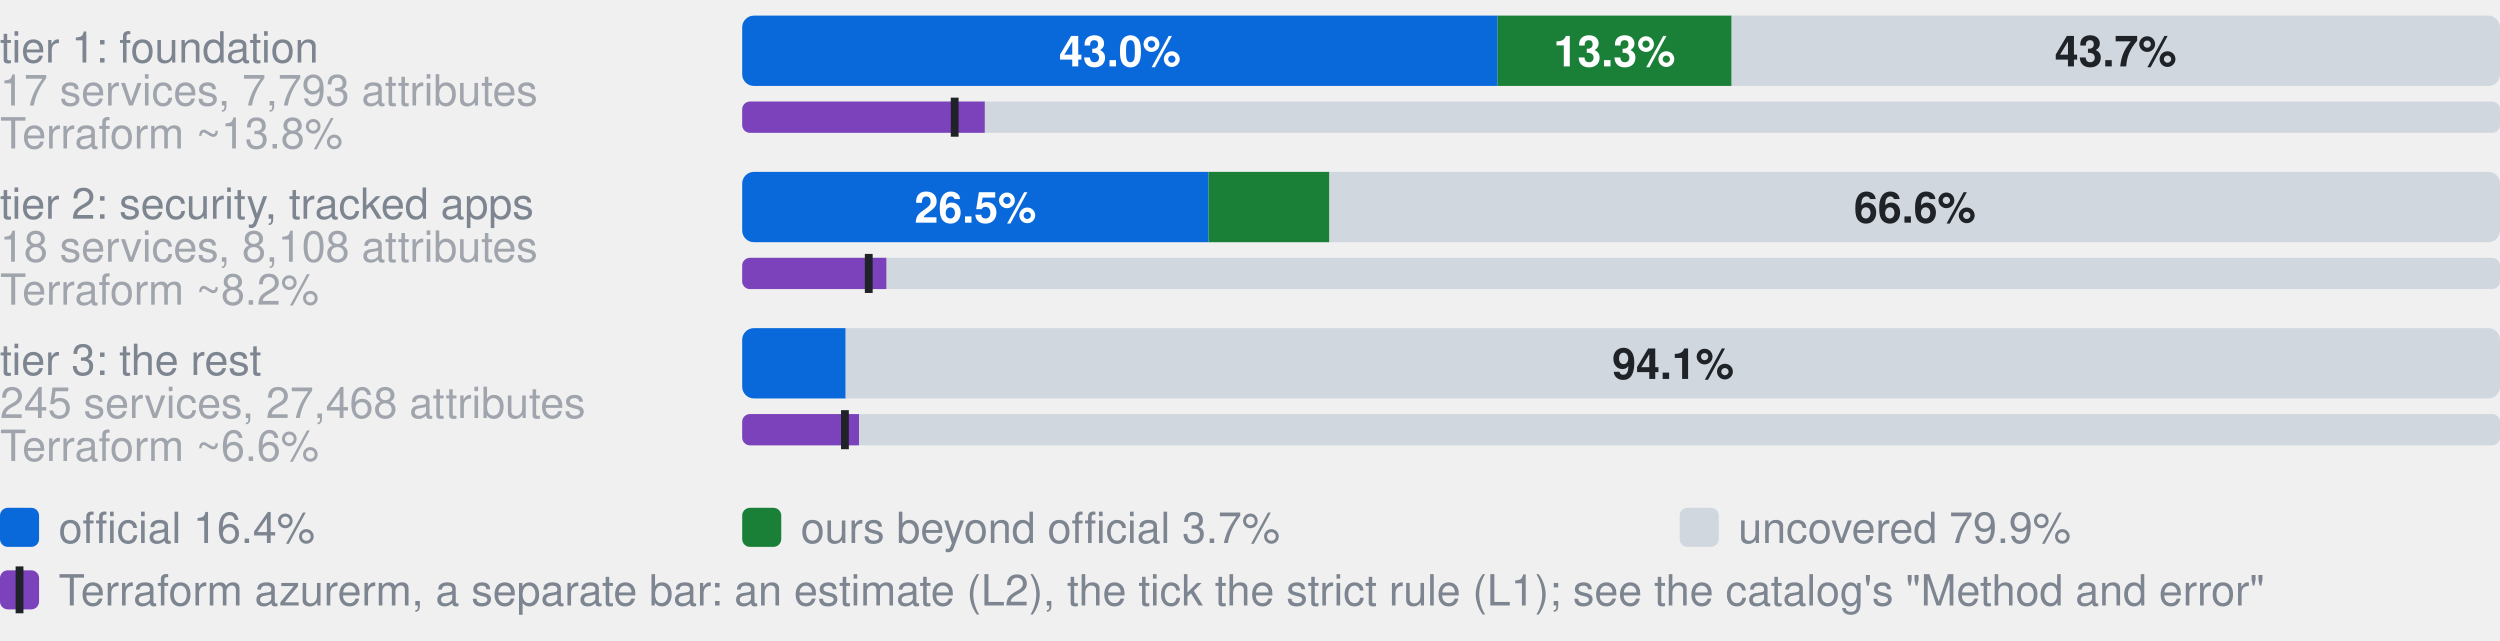
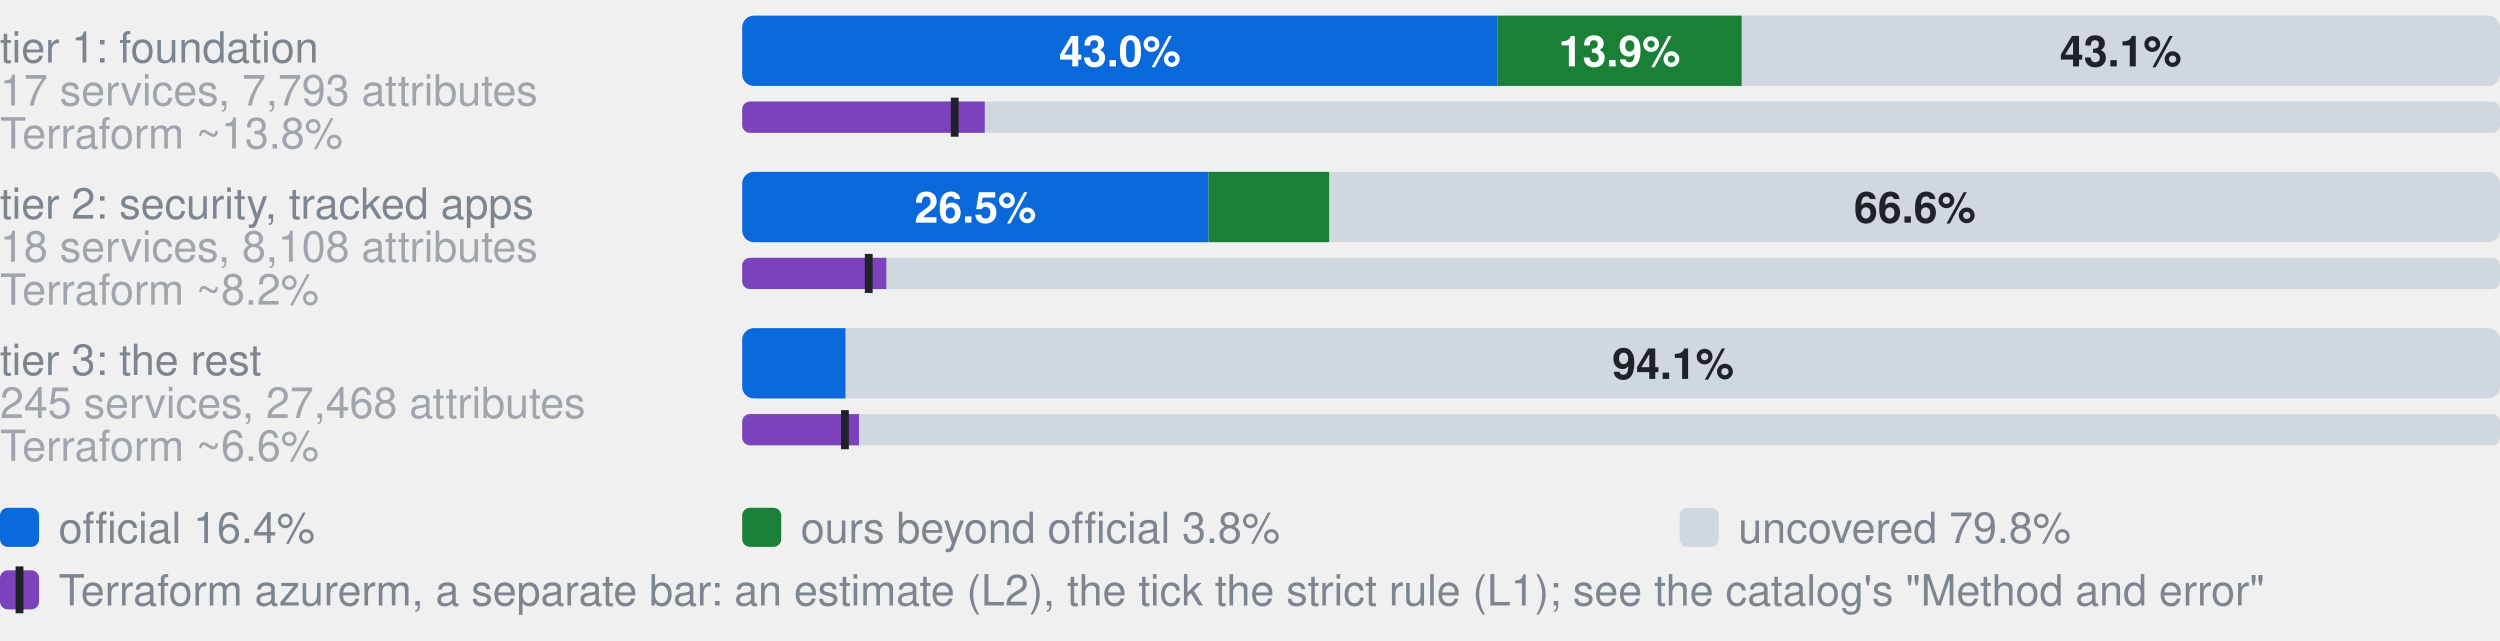
- <svg xmlns="http://www.w3.org/2000/svg" width="640" height="164" viewBox="0 0 640 164" role="img" aria-label="Coverage by tier. tier 1: foundation, 17 services, 7,793 attributes: 43.0% official, 13.3% ours beyond official, 43.7% uncovered, of 7793 attributes; Terraform azurerm, an estimate: 13.8% (L2), 12.1% by the strict rule (L1); tier 2: security, tracked apps, 18 services, 8,108 attributes: 26.5% official, 6.9% ours beyond official, 66.6% uncovered, of 8108 attributes; Terraform azurerm, an estimate: 8.2% (L2), 7.2% by the strict rule (L1); tier 3: the rest, 245 services, 27,468 attributes: 5.9% official, 0.0% ours beyond official, 94.1% uncovered, of 27468 attributes; Terraform azurerm, an estimate: 6.6% (L2), 5.9% by the strict rule (L1)">
+ <svg xmlns="http://www.w3.org/2000/svg" width="640" height="164" viewBox="0 0 640 164" role="img" aria-label="Coverage by tier. tier 1: foundation, 17 services, 7,793 attributes: 43.0% official, 13.9% ours beyond official, 43.1% uncovered, of 7793 attributes; Terraform azurerm, an estimate: 13.8% (L2), 12.1% by the strict rule (L1); tier 2: security, tracked apps, 18 services, 8,108 attributes: 26.5% official, 6.9% ours beyond official, 66.6% uncovered, of 8108 attributes; Terraform azurerm, an estimate: 8.2% (L2), 7.2% by the strict rule (L1); tier 3: the rest, 245 services, 27,468 attributes: 5.9% official, 0.0% ours beyond official, 94.1% uncovered, of 27468 attributes; Terraform azurerm, an estimate: 6.6% (L2), 5.9% by the strict rule (L1)">
  <style>text{font-family:-apple-system,BlinkMacSystemFont,"Segoe UI",Helvetica,Arial,sans-serif}.s{font-size:11px;font-weight:600}.t{font-size:11px;fill:#7d8590}.h{font-size:12px;font-weight:600;fill:#7d8590}</style>
  <text x="0" y="16.0" class="t">tier 1: foundation</text>
  <text x="0" y="27.0" class="t" opacity="0.7">17 services, 7,793 attributes</text>
  <clipPath id="g0">
    <rect x="190.0" y="4.0" width="450.0" height="18.0" rx="3" />
  </clipPath>
  <g clip-path="url(#g0)">
    <rect x="190.0" y="4.0" width="193.4" height="18.0" fill="#0969da" />
-     <rect x="383.4" y="4.0" width="59.9" height="18.0" fill="#1a7f37" />
-     <rect x="443.3" y="4.0" width="196.7" height="18.0" fill="#d0d7de" />
+     <rect x="383.4" y="4.0" width="62.5" height="18.0" fill="#1a7f37" />
+     <rect x="445.9" y="4.0" width="194.1" height="18.0" fill="#d0d7de" />
  </g>
  <text x="286.7" y="17.0" text-anchor="middle" fill="#fff" class="s">43.0%</text>
-   <text x="413.3" y="17.0" text-anchor="middle" fill="#fff" class="s">13.3%</text>
-   <text x="541.6" y="17.0" text-anchor="middle" fill="#1f2328" class="s">43.7%</text>
+   <text x="414.6" y="17.0" text-anchor="middle" fill="#fff" class="s">13.9%</text>
+   <text x="542.9" y="17.0" text-anchor="middle" fill="#1f2328" class="s">43.1%</text>
  <text x="0" y="38.0" class="t" opacity="0.7">Terraform ~13.8%</text>
  <clipPath id="t0">
    <rect x="190.0" y="26.0" width="450.0" height="8.0" rx="2" />
  </clipPath>
  <g clip-path="url(#t0)">
    <rect x="190.0" y="26.0" width="450.0" height="8.0" fill="#d0d7de" />
    <rect x="190.0" y="26.0" width="62.1" height="8.0" fill="#7b42bc" />
  </g>
  <rect x="243.4" y="25.0" width="2" height="10.0" fill="#1f2328" />
  <text x="0" y="56.0" class="t">tier 2: security, tracked apps</text>
  <text x="0" y="67.0" class="t" opacity="0.7">18 services, 8,108 attributes</text>
  <clipPath id="g1">
    <rect x="190.0" y="44.0" width="450.0" height="18.0" rx="3" />
  </clipPath>
  <g clip-path="url(#g1)">
    <rect x="190.0" y="44.0" width="119.4" height="18.0" fill="#0969da" />
    <rect x="309.4" y="44.0" width="30.9" height="18.0" fill="#1a7f37" />
    <rect x="340.4" y="44.0" width="299.6" height="18.0" fill="#d0d7de" />
  </g>
  <text x="249.7" y="57.0" text-anchor="middle" fill="#fff" class="s">26.5%</text>
  <text x="490.2" y="57.0" text-anchor="middle" fill="#1f2328" class="s">66.6%</text>
  <text x="0" y="78.0" class="t" opacity="0.7">Terraform ~8.2%</text>
  <clipPath id="t1">
    <rect x="190.0" y="66.0" width="450.0" height="8.0" rx="2" />
  </clipPath>
  <g clip-path="url(#t1)">
    <rect x="190.0" y="66.0" width="450.0" height="8.0" fill="#d0d7de" />
    <rect x="190.0" y="66.0" width="36.9" height="8.0" fill="#7b42bc" />
  </g>
  <rect x="221.4" y="65.0" width="2" height="10.0" fill="#1f2328" />
  <text x="0" y="96.0" class="t">tier 3: the rest</text>
  <text x="0" y="107.0" class="t" opacity="0.7">245 services, 27,468 attributes</text>
  <clipPath id="g2">
    <rect x="190.0" y="84.0" width="450.0" height="18.0" rx="3" />
  </clipPath>
  <g clip-path="url(#g2)">
    <rect x="190.0" y="84.0" width="26.5" height="18.0" fill="#0969da" />
    <rect x="216.5" y="84.0" width="0.0" height="18.0" fill="#1a7f37" />
    <rect x="216.5" y="84.0" width="423.5" height="18.0" fill="#d0d7de" />
  </g>
  <text x="428.3" y="97.0" text-anchor="middle" fill="#1f2328" class="s">94.1%</text>
  <text x="0" y="118.0" class="t" opacity="0.7">Terraform ~6.6%</text>
  <clipPath id="t2">
    <rect x="190.0" y="106.0" width="450.0" height="8.0" rx="2" />
  </clipPath>
  <g clip-path="url(#t2)">
    <rect x="190.0" y="106.0" width="450.0" height="8.0" fill="#d0d7de" />
    <rect x="190.0" y="106.0" width="29.9" height="8.0" fill="#7b42bc" />
  </g>
  <rect x="215.3" y="105.0" width="2" height="10.0" fill="#1f2328" />
  <rect x="0" y="130" width="10" height="10" rx="2" fill="#0969da" />
  <text x="15" y="139" class="t">official 16.4%</text>
  <rect x="190" y="130" width="10" height="10" rx="2" fill="#1a7f37" />
-   <text x="205" y="139" class="t">ours beyond official 3.7%</text>
+   <text x="205" y="139" class="t">ours beyond official 3.8%</text>
  <rect x="430" y="130" width="10" height="10" rx="2" fill="#d0d7de" />
-   <text x="445" y="139" class="t">uncovered 79.9%</text>
+   <text x="445" y="139" class="t">uncovered 79.8%</text>
  <rect x="0" y="146" width="10" height="10" rx="2" fill="#7b42bc" />
  <rect x="4" y="145" width="2" height="12" fill="#1f2328" />
  <text x="15" y="155" class="t">Terraform azurerm, a separate bar: an estimate (L2), the tick the strict rule (L1); see the catalog's "Method and error"</text>
</svg>
